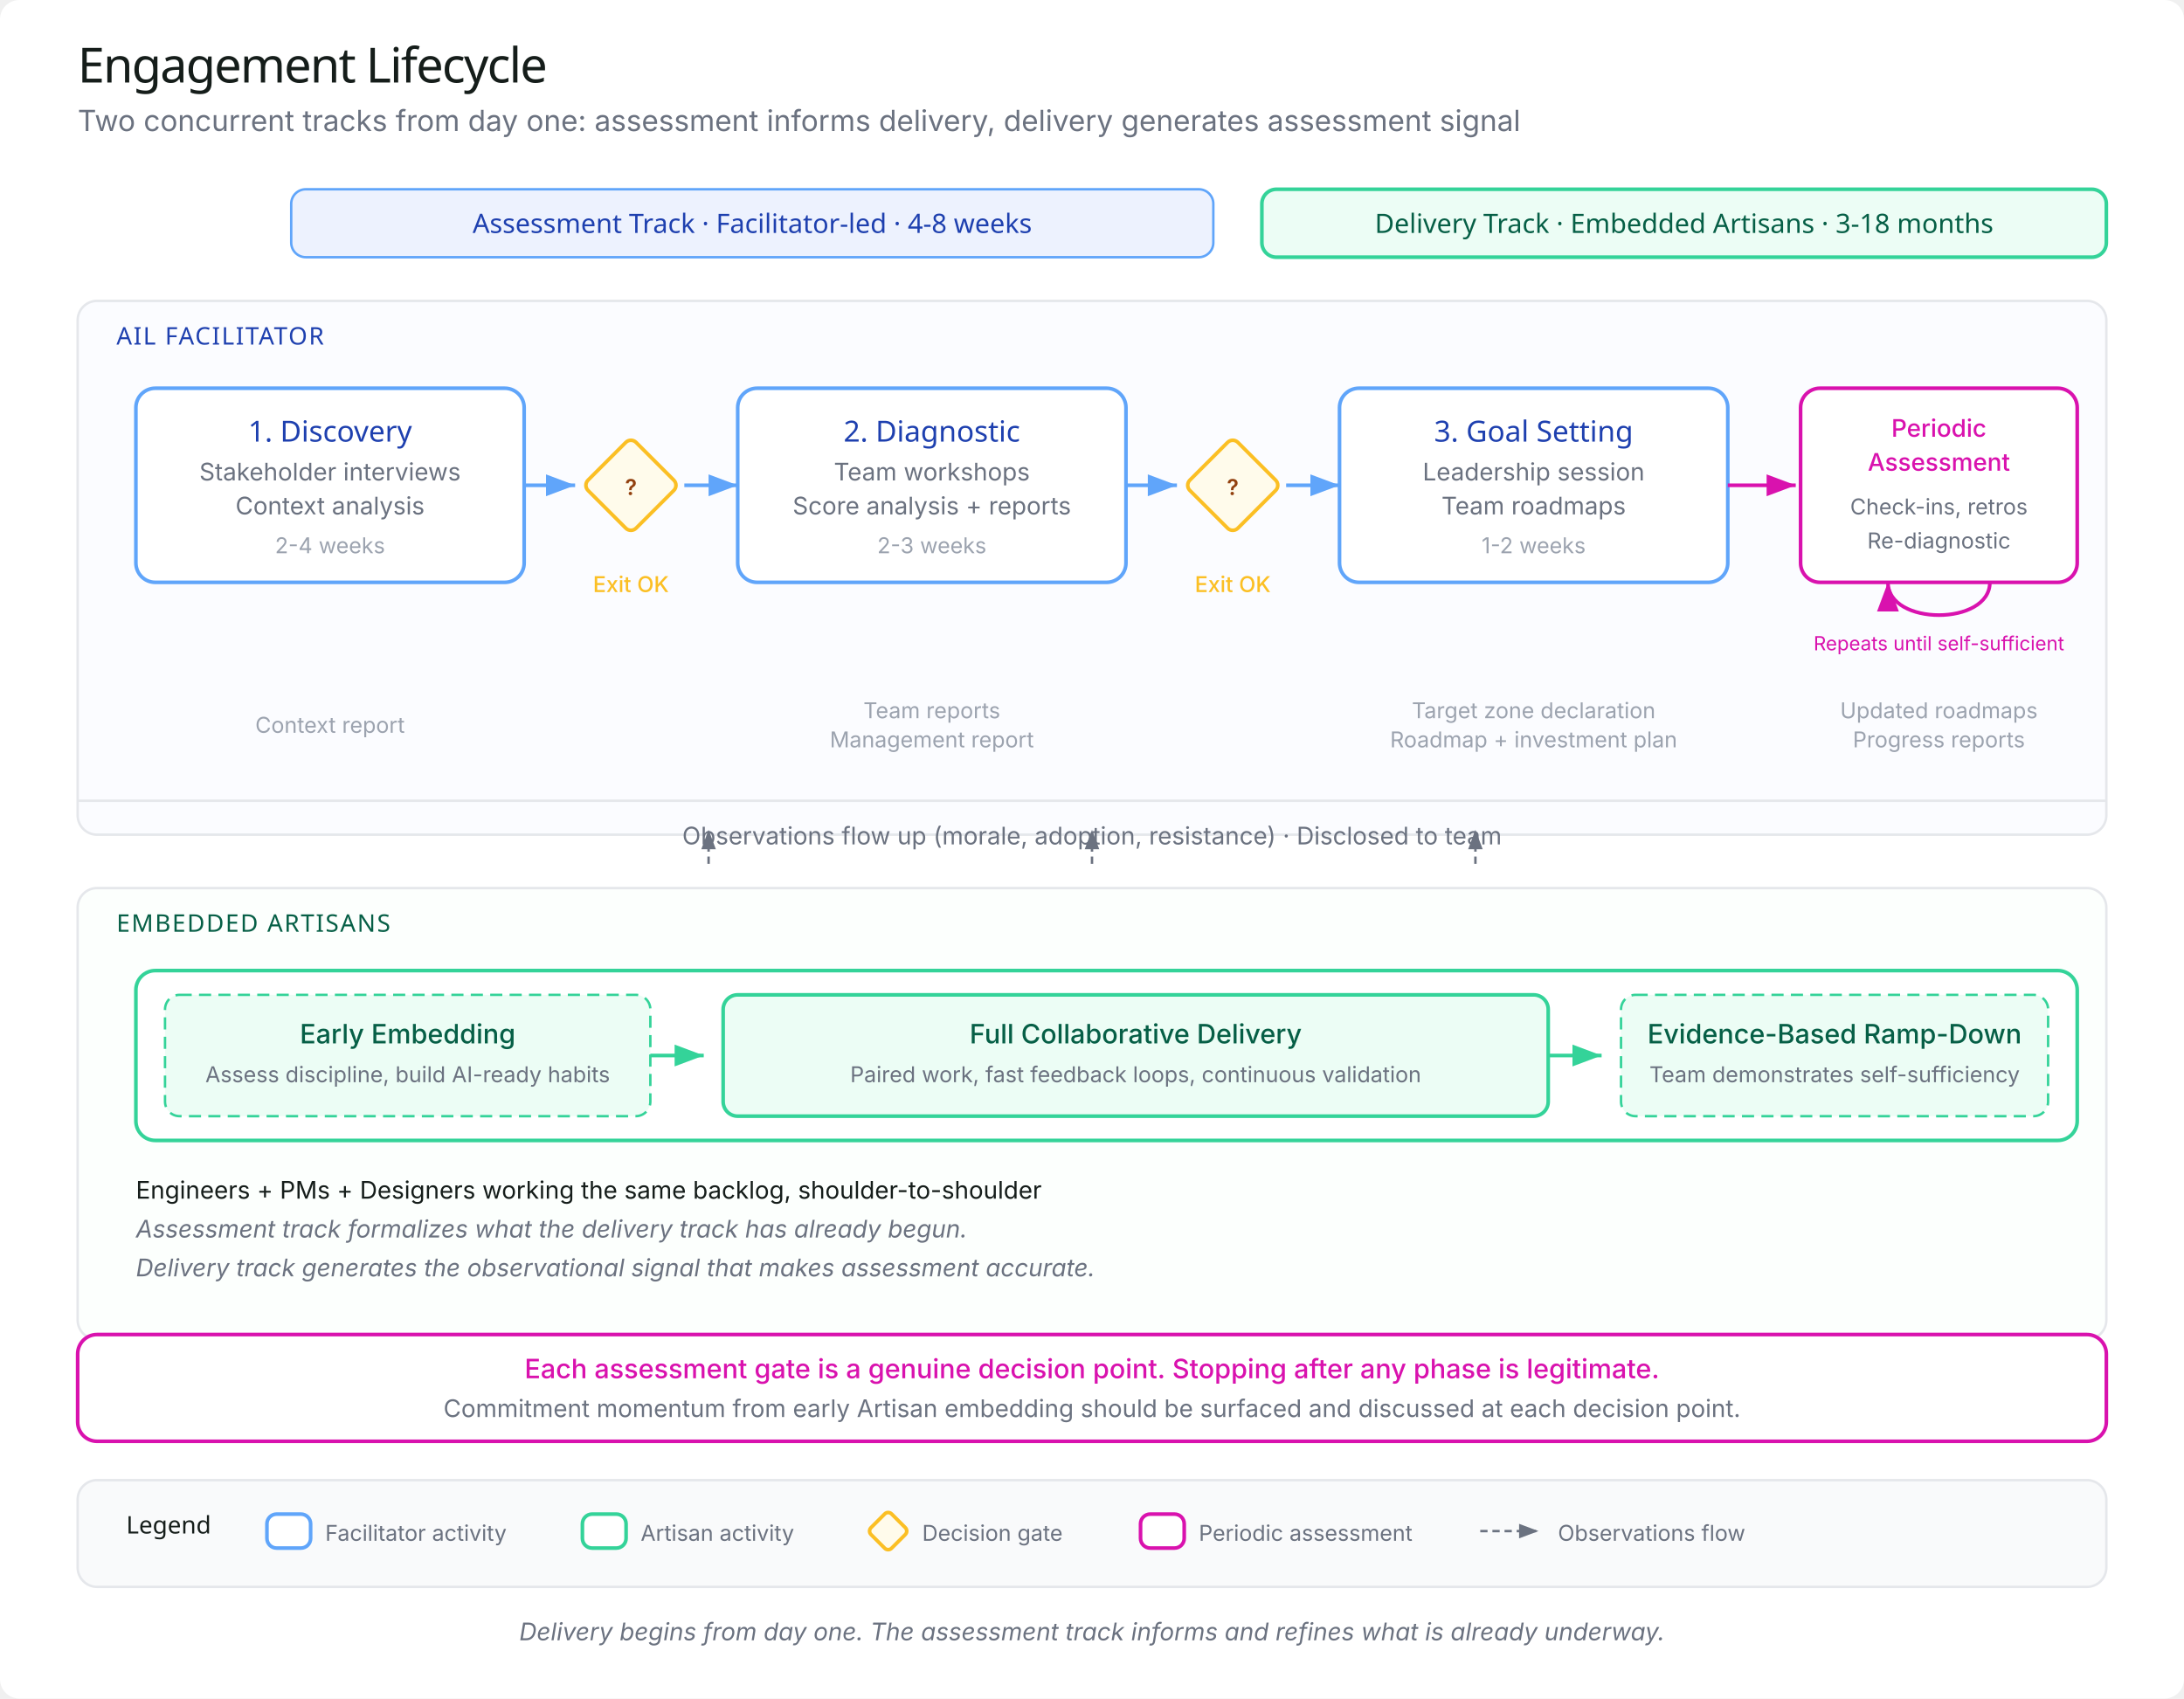
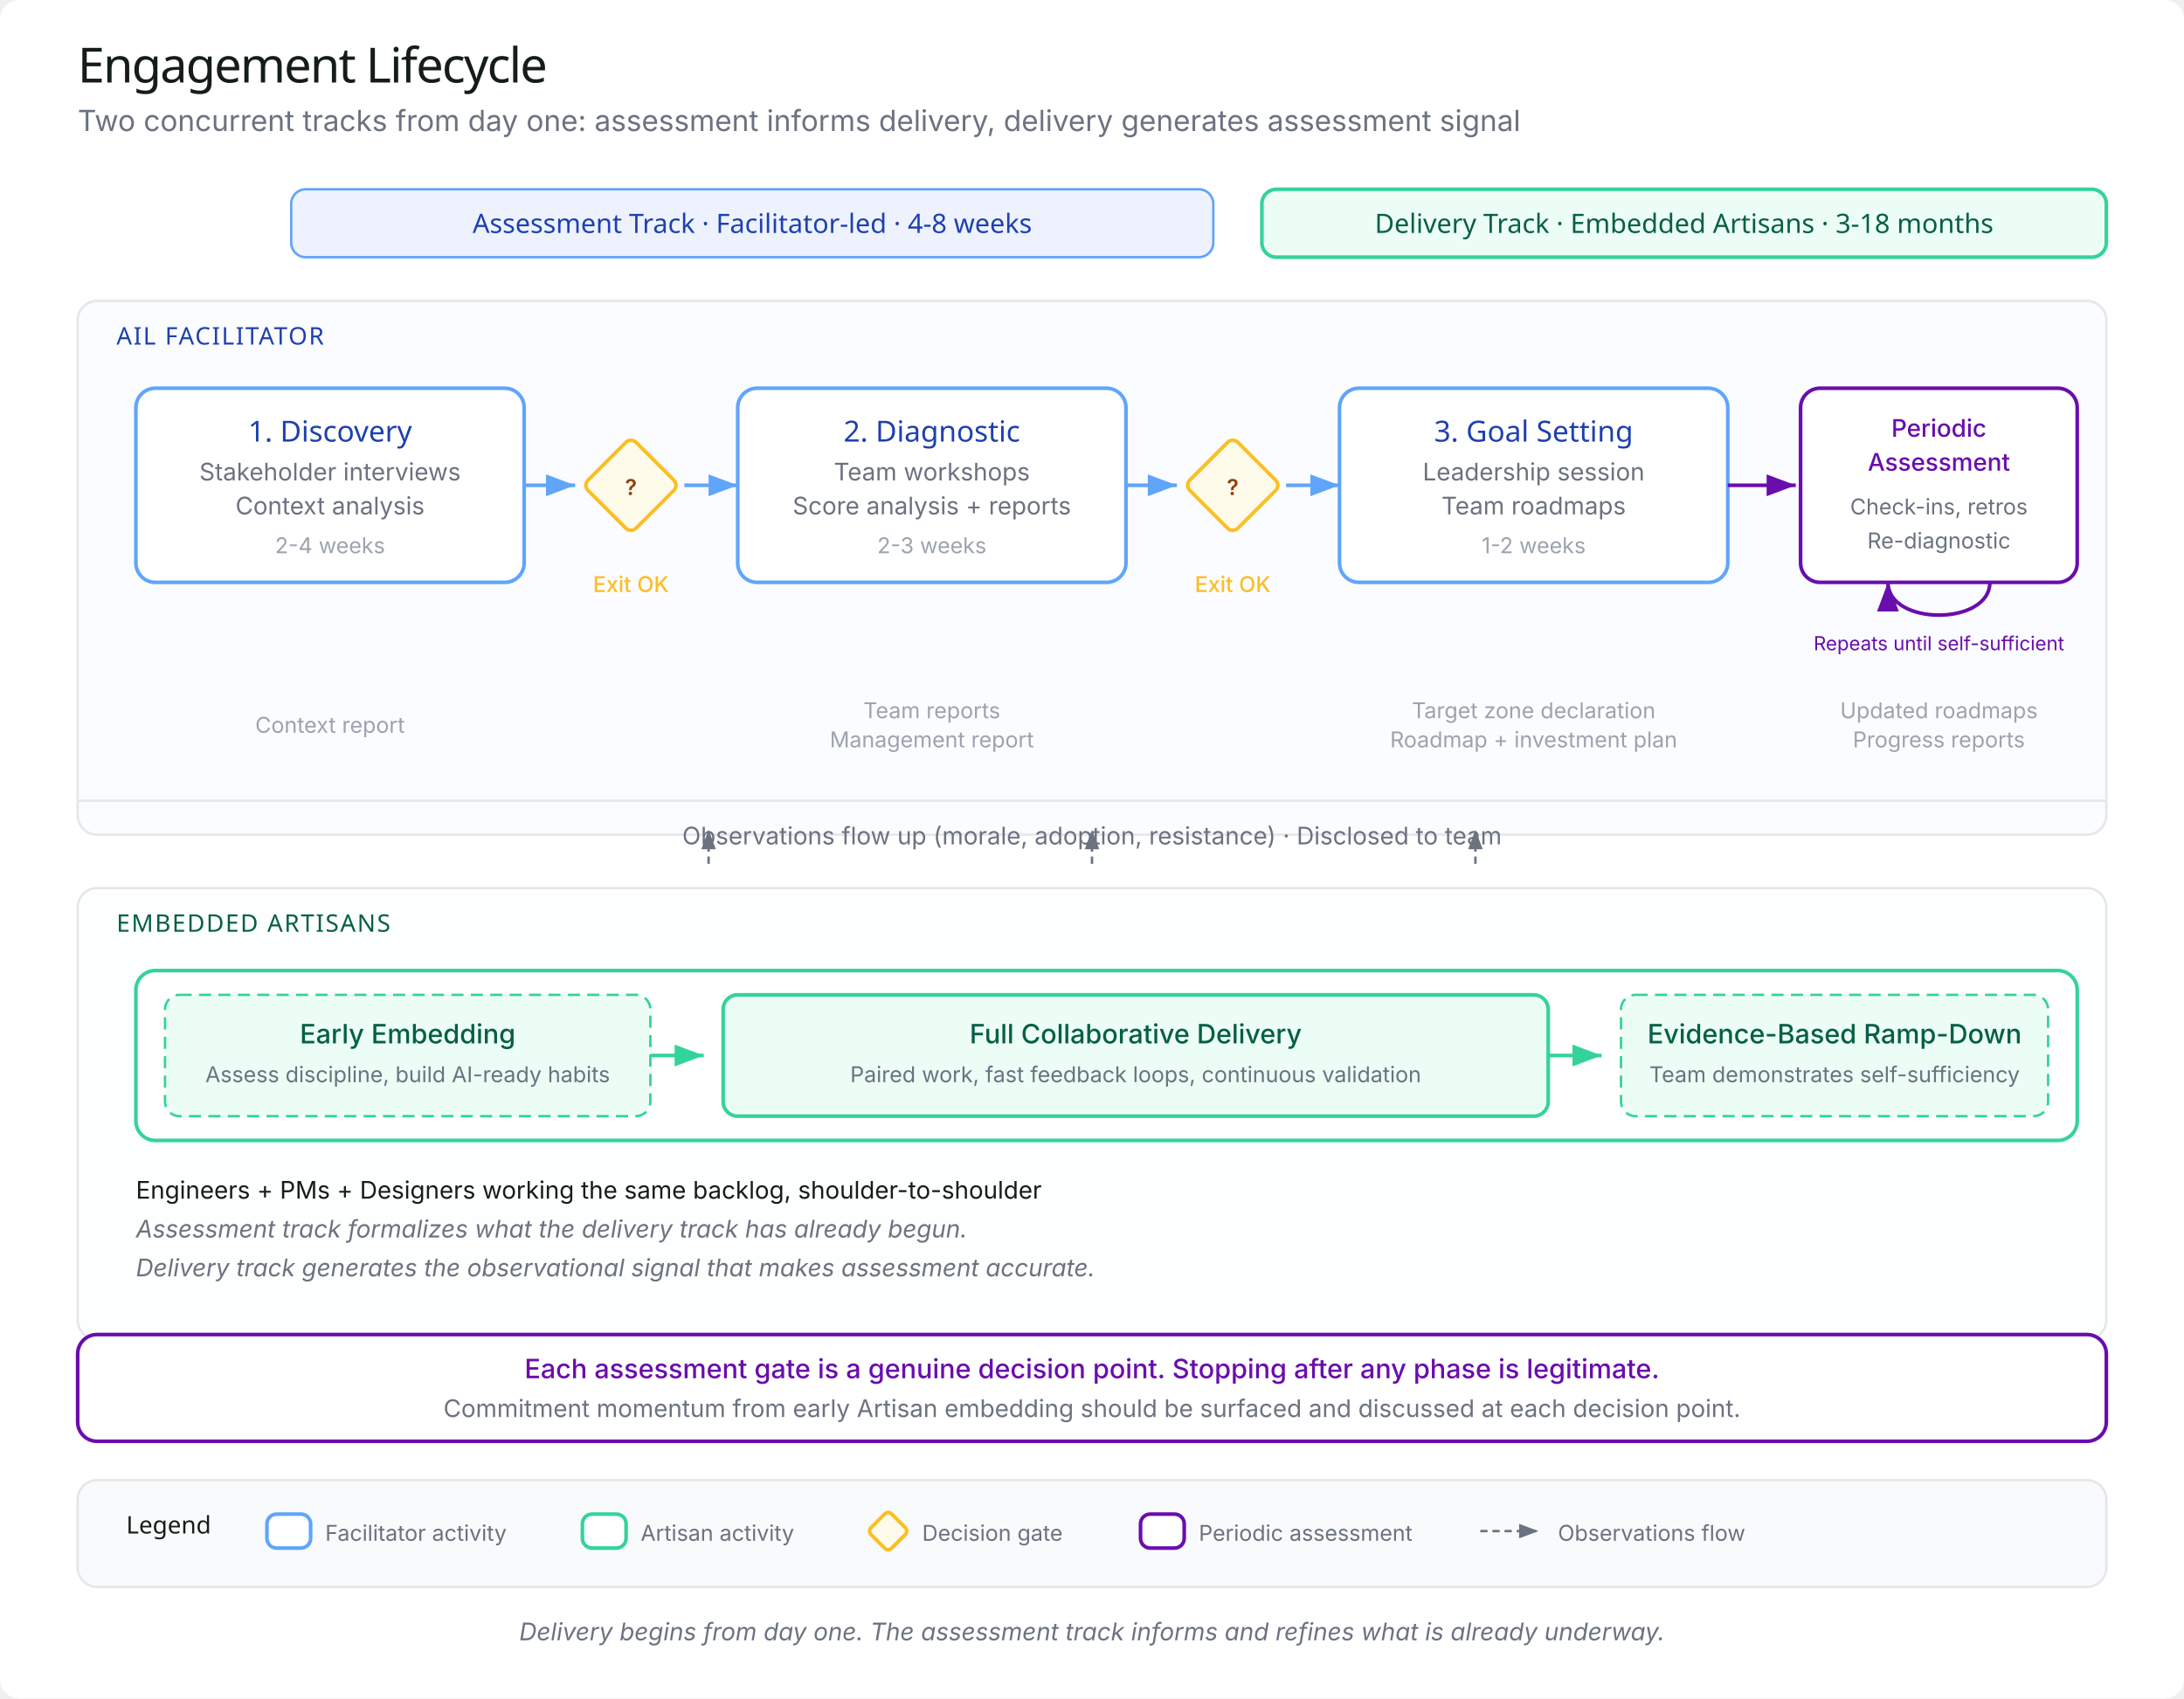
<svg xmlns="http://www.w3.org/2000/svg" viewBox="0 0 900 700" font-family="'Inter', sans-serif">
  <defs>
    <marker id="arrow" markerWidth="8" markerHeight="6" refX="8" refY="3" orient="auto">
      <polygon points="0 0, 8 3, 0 6" fill="#6B7280" />
    </marker>
    <marker id="arrow-blue" markerWidth="8" markerHeight="6" refX="8" refY="3" orient="auto">
      <polygon points="0 0, 8 3, 0 6" fill="#60A5FA" />
    </marker>
    <marker id="arrow-green" markerWidth="8" markerHeight="6" refX="8" refY="3" orient="auto">
      <polygon points="0 0, 8 3, 0 6" fill="#34D399" />
    </marker>
    <marker id="arrow-accent" markerWidth="8" markerHeight="6" refX="8" refY="3" orient="auto">
-       <polygon points="0 0, 8 3, 0 6" fill="#D912AE" />
+       <polygon points="0 0, 8 3, 0 6" fill="#6A0DAD" />
    </marker>
  </defs>
  <rect width="900" height="700" fill="#fff" rx="8" />
  <text x="32" y="34" font-family="'DM Sans', sans-serif" font-size="20" font-weight="400" fill="#151D1A" letter-spacing="-0.03em">Engagement Lifecycle</text>
  <text x="32" y="54" font-size="12" fill="#6B7280">Two concurrent tracks from day one: assessment informs delivery, delivery generates assessment signal</text>
  <rect x="120" y="78" width="380" height="28" rx="6" fill="#EDF2FE" stroke="#60A5FA" stroke-width="1" />
  <text x="310" y="96" text-anchor="middle" font-family="'DM Sans', sans-serif" font-size="11" font-weight="500" fill="#1E40AF">Assessment Track  ·  Facilitator-led  ·  4-8 weeks</text>
  <rect x="520" y="78" width="348" height="28" rx="6" fill="#ECFDF5" stroke="#34D399" stroke-width="1.5" />
  <text x="694" y="96" text-anchor="middle" font-family="'DM Sans', sans-serif" font-size="11" font-weight="500" fill="#065F46">Delivery Track  ·  Embedded Artisans  ·  3-18 months</text>
  <rect x="32" y="124" width="836" height="220" rx="8" fill="#EDF2FE" fill-opacity="0.2" stroke="#E5E7EB" stroke-width="1" />
  <text x="48" y="142" font-family="'DM Sans', sans-serif" font-size="10" font-weight="500" fill="#1E40AF" letter-spacing="0.06em">AIL FACILITATOR</text>
  <rect x="56" y="160" width="160" height="80" rx="8" fill="#fff" stroke="#60A5FA" stroke-width="1.5" />
  <text x="136" y="182" text-anchor="middle" font-family="'DM Sans', sans-serif" font-size="12" font-weight="500" fill="#1E40AF">1. Discovery</text>
  <text x="136" y="198" text-anchor="middle" font-size="10" fill="#6B7280">Stakeholder interviews</text>
  <text x="136" y="212" text-anchor="middle" font-size="10" fill="#6B7280">Context analysis</text>
  <text x="136" y="228" text-anchor="middle" font-size="9" fill="#9CA3AF">2-4 weeks</text>
  <line x1="216" y1="200" x2="237" y2="200" stroke="#60A5FA" stroke-width="1.5" marker-end="url(#arrow-blue)" />
  <rect x="246" y="186" width="28" height="28" rx="3" fill="#FFFBEB" stroke="#FBBF24" stroke-width="1.5" transform="rotate(45 260 200)" />
  <text x="260" y="204" text-anchor="middle" font-size="9" font-weight="600" fill="#92400E">?</text>
  <line x1="282" y1="200" x2="304" y2="200" stroke="#60A5FA" stroke-width="1.5" marker-end="url(#arrow-blue)" />
  <rect x="304" y="160" width="160" height="80" rx="8" fill="#fff" stroke="#60A5FA" stroke-width="1.5" />
  <text x="384" y="182" text-anchor="middle" font-family="'DM Sans', sans-serif" font-size="12" font-weight="500" fill="#1E40AF">2. Diagnostic</text>
  <text x="384" y="198" text-anchor="middle" font-size="10" fill="#6B7280">Team workshops</text>
  <text x="384" y="212" text-anchor="middle" font-size="10" fill="#6B7280">Score analysis + reports</text>
  <text x="384" y="228" text-anchor="middle" font-size="9" fill="#9CA3AF">2-3 weeks</text>
  <line x1="464" y1="200" x2="485" y2="200" stroke="#60A5FA" stroke-width="1.5" marker-end="url(#arrow-blue)" />
  <rect x="494" y="186" width="28" height="28" rx="3" fill="#FFFBEB" stroke="#FBBF24" stroke-width="1.5" transform="rotate(45 508 200)" />
  <text x="508" y="204" text-anchor="middle" font-size="9" font-weight="600" fill="#92400E">?</text>
  <line x1="530" y1="200" x2="552" y2="200" stroke="#60A5FA" stroke-width="1.5" marker-end="url(#arrow-blue)" />
  <rect x="552" y="160" width="160" height="80" rx="8" fill="#fff" stroke="#60A5FA" stroke-width="1.5" />
  <text x="632" y="182" text-anchor="middle" font-family="'DM Sans', sans-serif" font-size="12" font-weight="500" fill="#1E40AF">3. Goal Setting</text>
  <text x="632" y="198" text-anchor="middle" font-size="10" fill="#6B7280">Leadership session</text>
  <text x="632" y="212" text-anchor="middle" font-size="10" fill="#6B7280">Team roadmaps</text>
  <text x="632" y="228" text-anchor="middle" font-size="9" fill="#9CA3AF">1-2 weeks</text>
-   <line x1="712" y1="200" x2="740" y2="200" stroke="#D912AE" stroke-width="1.5" marker-end="url(#arrow-accent)" />
-   <rect x="742" y="160" width="114" height="80" rx="8" fill="#fff" stroke="#D912AE" stroke-width="1.5" />
-   <text x="799" y="180" text-anchor="middle" font-size="10" font-weight="500" fill="#D912AE">Periodic</text>
-   <text x="799" y="194" text-anchor="middle" font-size="10" font-weight="500" fill="#D912AE">Assessment</text>
+   <line x1="712" y1="200" x2="740" y2="200" stroke="#6A0DAD" stroke-width="1.5" marker-end="url(#arrow-accent)" />
+   <rect x="742" y="160" width="114" height="80" rx="8" fill="#fff" stroke="#6A0DAD" stroke-width="1.5" />
+   <text x="799" y="180" text-anchor="middle" font-size="10" font-weight="500" fill="#6A0DAD">Periodic</text>
+   <text x="799" y="194" text-anchor="middle" font-size="10" font-weight="500" fill="#6A0DAD">Assessment</text>
  <text x="799" y="212" text-anchor="middle" font-size="9" fill="#6B7280">Check-ins, retros</text>
  <text x="799" y="226" text-anchor="middle" font-size="9" fill="#6B7280">Re-diagnostic</text>
-   <path d="M 820 240 C 820 258, 778 258, 778 240" fill="none" stroke="#D912AE" stroke-width="1.5" marker-end="url(#arrow-accent)" />
-   <text x="799" y="268" text-anchor="middle" font-size="8" fill="#D912AE">Repeats until self-sufficient</text>
+   <path d="M 820 240 C 820 258, 778 258, 778 240" fill="none" stroke="#6A0DAD" stroke-width="1.5" marker-end="url(#arrow-accent)" />
+   <text x="799" y="268" text-anchor="middle" font-size="8" fill="#6A0DAD">Repeats until self-sufficient</text>
  <text x="260" y="244" text-anchor="middle" font-size="9" fill="#FBBF24" font-weight="500">Exit OK</text>
  <text x="508" y="244" text-anchor="middle" font-size="9" fill="#FBBF24" font-weight="500">Exit OK</text>
  <text x="136" y="302" text-anchor="middle" font-size="9" fill="#9CA3AF">Context report</text>
  <text x="384" y="296" text-anchor="middle" font-size="9" fill="#9CA3AF">Team reports</text>
  <text x="384" y="308" text-anchor="middle" font-size="9" fill="#9CA3AF">Management report</text>
  <text x="632" y="296" text-anchor="middle" font-size="9" fill="#9CA3AF">Target zone declaration</text>
  <text x="632" y="308" text-anchor="middle" font-size="9" fill="#9CA3AF">Roadmap + investment plan</text>
  <text x="799" y="296" text-anchor="middle" font-size="9" fill="#9CA3AF">Updated roadmaps</text>
  <text x="799" y="308" text-anchor="middle" font-size="9" fill="#9CA3AF">Progress reports</text>
  <line x1="32" y1="330" x2="868" y2="330" stroke="#E5E7EB" stroke-width="1" />
  <text x="450" y="348" text-anchor="middle" font-size="10" fill="#6B7280">Observations flow up (morale, adoption, resistance) · Disclosed to team</text>
  <line x1="292" y1="356" x2="292" y2="342" stroke="#6B7280" stroke-width="1" stroke-dasharray="3,2" marker-end="url(#arrow)" />
  <line x1="450" y1="356" x2="450" y2="342" stroke="#6B7280" stroke-width="1" stroke-dasharray="3,2" marker-end="url(#arrow)" />
  <line x1="608" y1="356" x2="608" y2="342" stroke="#6B7280" stroke-width="1" stroke-dasharray="3,2" marker-end="url(#arrow)" />
  <rect x="32" y="366" width="836" height="186" rx="8" fill="#ECFDF5" fill-opacity="0.15" stroke="#E5E7EB" stroke-width="1" />
  <text x="48" y="384" font-family="'DM Sans', sans-serif" font-size="10" font-weight="500" fill="#065F46" letter-spacing="0.06em">EMBEDDED ARTISANS</text>
  <rect x="56" y="400" width="800" height="70" rx="8" fill="#fff" stroke="#34D399" stroke-width="1.5" />
  <rect x="68" y="410" width="200" height="50" rx="6" fill="#ECFDF5" stroke="#34D399" stroke-width="1" stroke-dasharray="5,3" />
  <text x="168" y="430" text-anchor="middle" font-size="11" font-weight="500" fill="#065F46">Early Embedding</text>
  <text x="168" y="446" text-anchor="middle" font-size="9" fill="#6B7280">Assess discipline, build AI-ready habits</text>
  <line x1="268" y1="435" x2="290" y2="435" stroke="#34D399" stroke-width="1.5" marker-end="url(#arrow-green)" />
  <rect x="298" y="410" width="340" height="50" rx="6" fill="#ECFDF5" stroke="#34D399" stroke-width="1.5" />
  <text x="468" y="430" text-anchor="middle" font-size="11" font-weight="500" fill="#065F46">Full Collaborative Delivery</text>
  <text x="468" y="446" text-anchor="middle" font-size="9" fill="#6B7280">Paired work, fast feedback loops, continuous validation</text>
  <line x1="638" y1="435" x2="660" y2="435" stroke="#34D399" stroke-width="1.5" marker-end="url(#arrow-green)" />
  <rect x="668" y="410" width="176" height="50" rx="6" fill="#ECFDF5" stroke="#34D399" stroke-width="1" stroke-dasharray="5,3" />
  <text x="756" y="430" text-anchor="middle" font-size="11" font-weight="500" fill="#065F46">Evidence-Based Ramp-Down</text>
  <text x="756" y="446" text-anchor="middle" font-size="9" fill="#6B7280">Team demonstrates self-sufficiency</text>
  <text x="56" y="494" font-size="10" fill="#151D1A">Engineers + PMs + Designers working the same backlog, shoulder-to-shoulder</text>
  <text x="56" y="510" font-size="10" fill="#6B7280" font-style="italic">Assessment track formalizes what the delivery track has already begun.</text>
  <text x="56" y="526" font-size="10" fill="#6B7280" font-style="italic">Delivery track generates the observational signal that makes assessment accurate.</text>
-   <rect x="32" y="550" width="836" height="44" rx="8" fill="#fff" stroke="#D912AE" stroke-width="1.5" />
-   <text x="450" y="568" text-anchor="middle" font-size="11" fill="#D912AE" font-weight="500">Each assessment gate is a genuine decision point. Stopping after any phase is legitimate.</text>
+   <rect x="32" y="550" width="836" height="44" rx="8" fill="#fff" stroke="#6A0DAD" stroke-width="1.5" />
+   <text x="450" y="568" text-anchor="middle" font-size="11" fill="#6A0DAD" font-weight="500">Each assessment gate is a genuine decision point. Stopping after any phase is legitimate.</text>
  <text x="450" y="584" text-anchor="middle" font-size="10" fill="#6B7280">Commitment momentum from early Artisan embedding should be surfaced and discussed at each decision point.</text>
  <rect x="32" y="610" width="836" height="44" rx="8" fill="#F9FAFB" stroke="#E5E7EB" stroke-width="1" />
  <text x="52" y="632" font-family="'DM Sans', sans-serif" font-size="10" font-weight="500" fill="#151D1A">Legend</text>
  <rect x="110" y="624" width="18" height="14" rx="4" fill="#fff" stroke="#60A5FA" stroke-width="1.5" />
  <text x="134" y="635" font-size="9" fill="#6B7280">Facilitator activity</text>
  <rect x="240" y="624" width="18" height="14" rx="4" fill="#fff" stroke="#34D399" stroke-width="1.5" />
  <text x="264" y="635" font-size="9" fill="#6B7280">Artisan activity</text>
  <rect x="360" y="625" width="12" height="12" rx="2" fill="#FFFBEB" stroke="#FBBF24" stroke-width="1.5" transform="rotate(45 366 631)" />
  <text x="380" y="635" font-size="9" fill="#6B7280">Decision gate</text>
-   <rect x="470" y="624" width="18" height="14" rx="4" fill="#fff" stroke="#D912AE" stroke-width="1.5" />
+   <rect x="470" y="624" width="18" height="14" rx="4" fill="#fff" stroke="#6A0DAD" stroke-width="1.5" />
  <text x="494" y="635" font-size="9" fill="#6B7280">Periodic assessment</text>
  <line x1="610" y1="631" x2="634" y2="631" stroke="#6B7280" stroke-width="1" stroke-dasharray="3,2" marker-end="url(#arrow)" />
  <text x="642" y="635" font-size="9" fill="#6B7280">Observations flow</text>
  <text x="450" y="676" text-anchor="middle" font-size="10" fill="#6B7280" font-style="italic">Delivery begins from day one. The assessment track informs and refines what is already underway.</text>
</svg>
